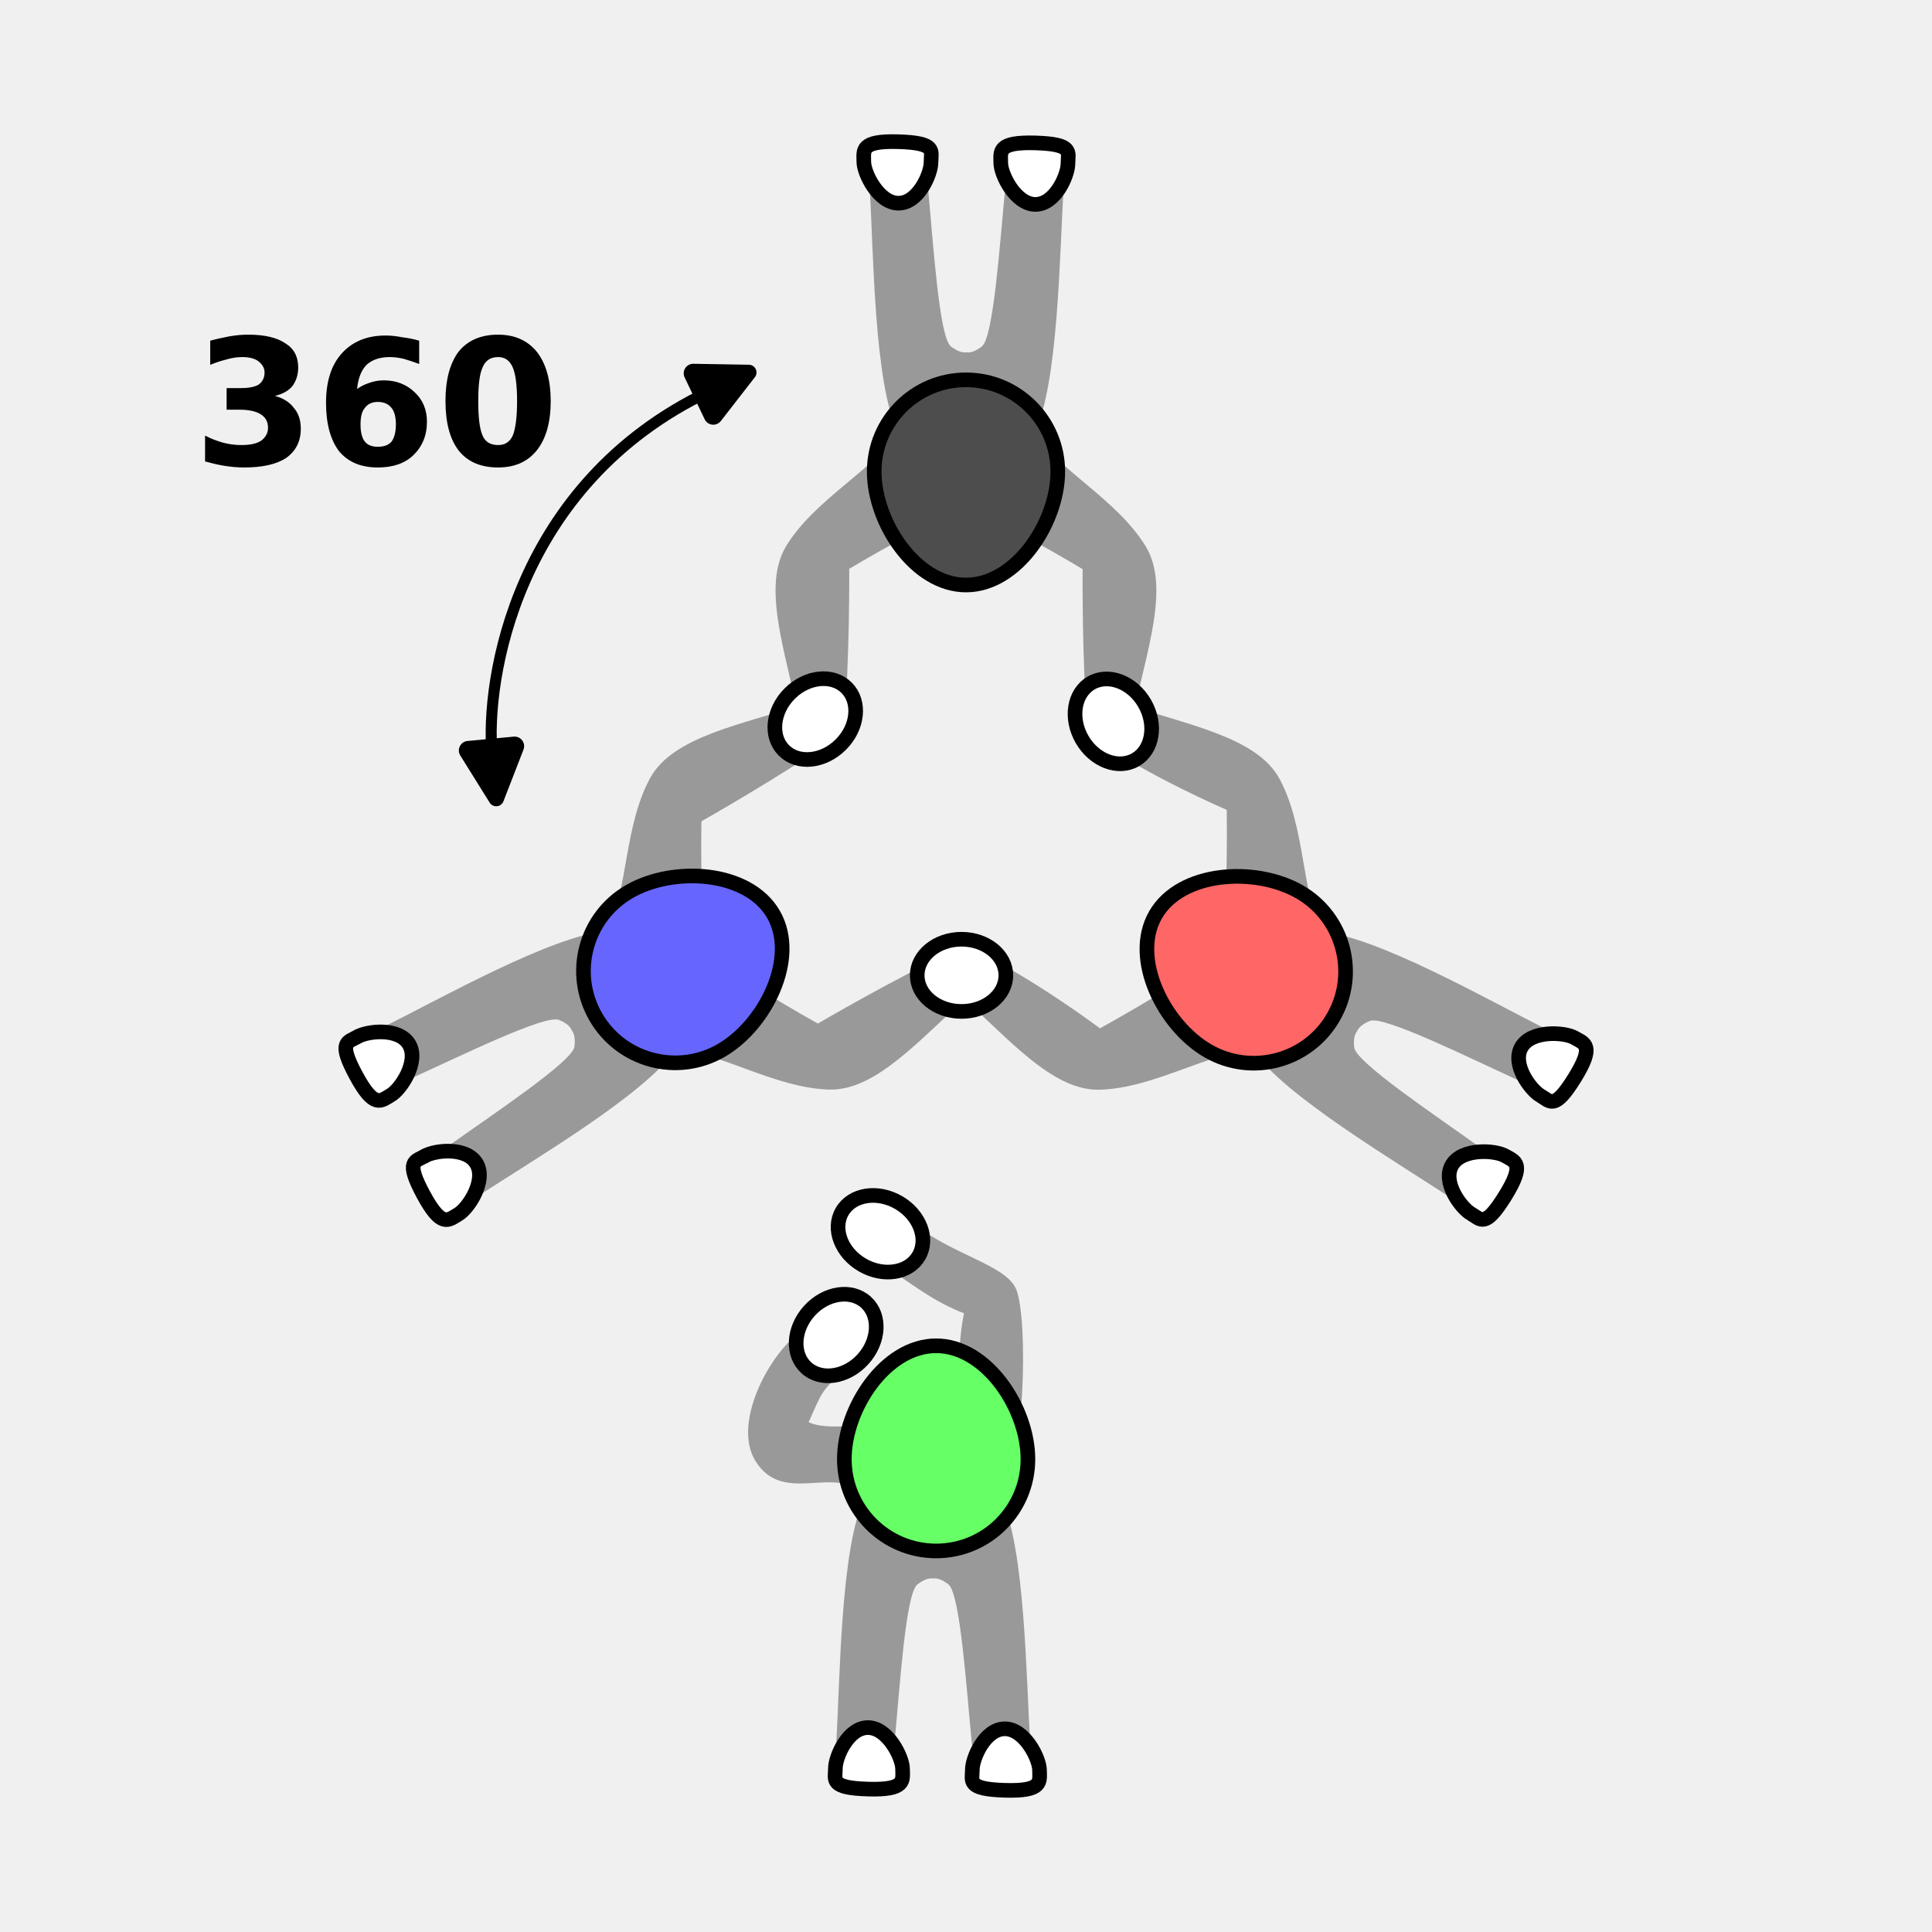
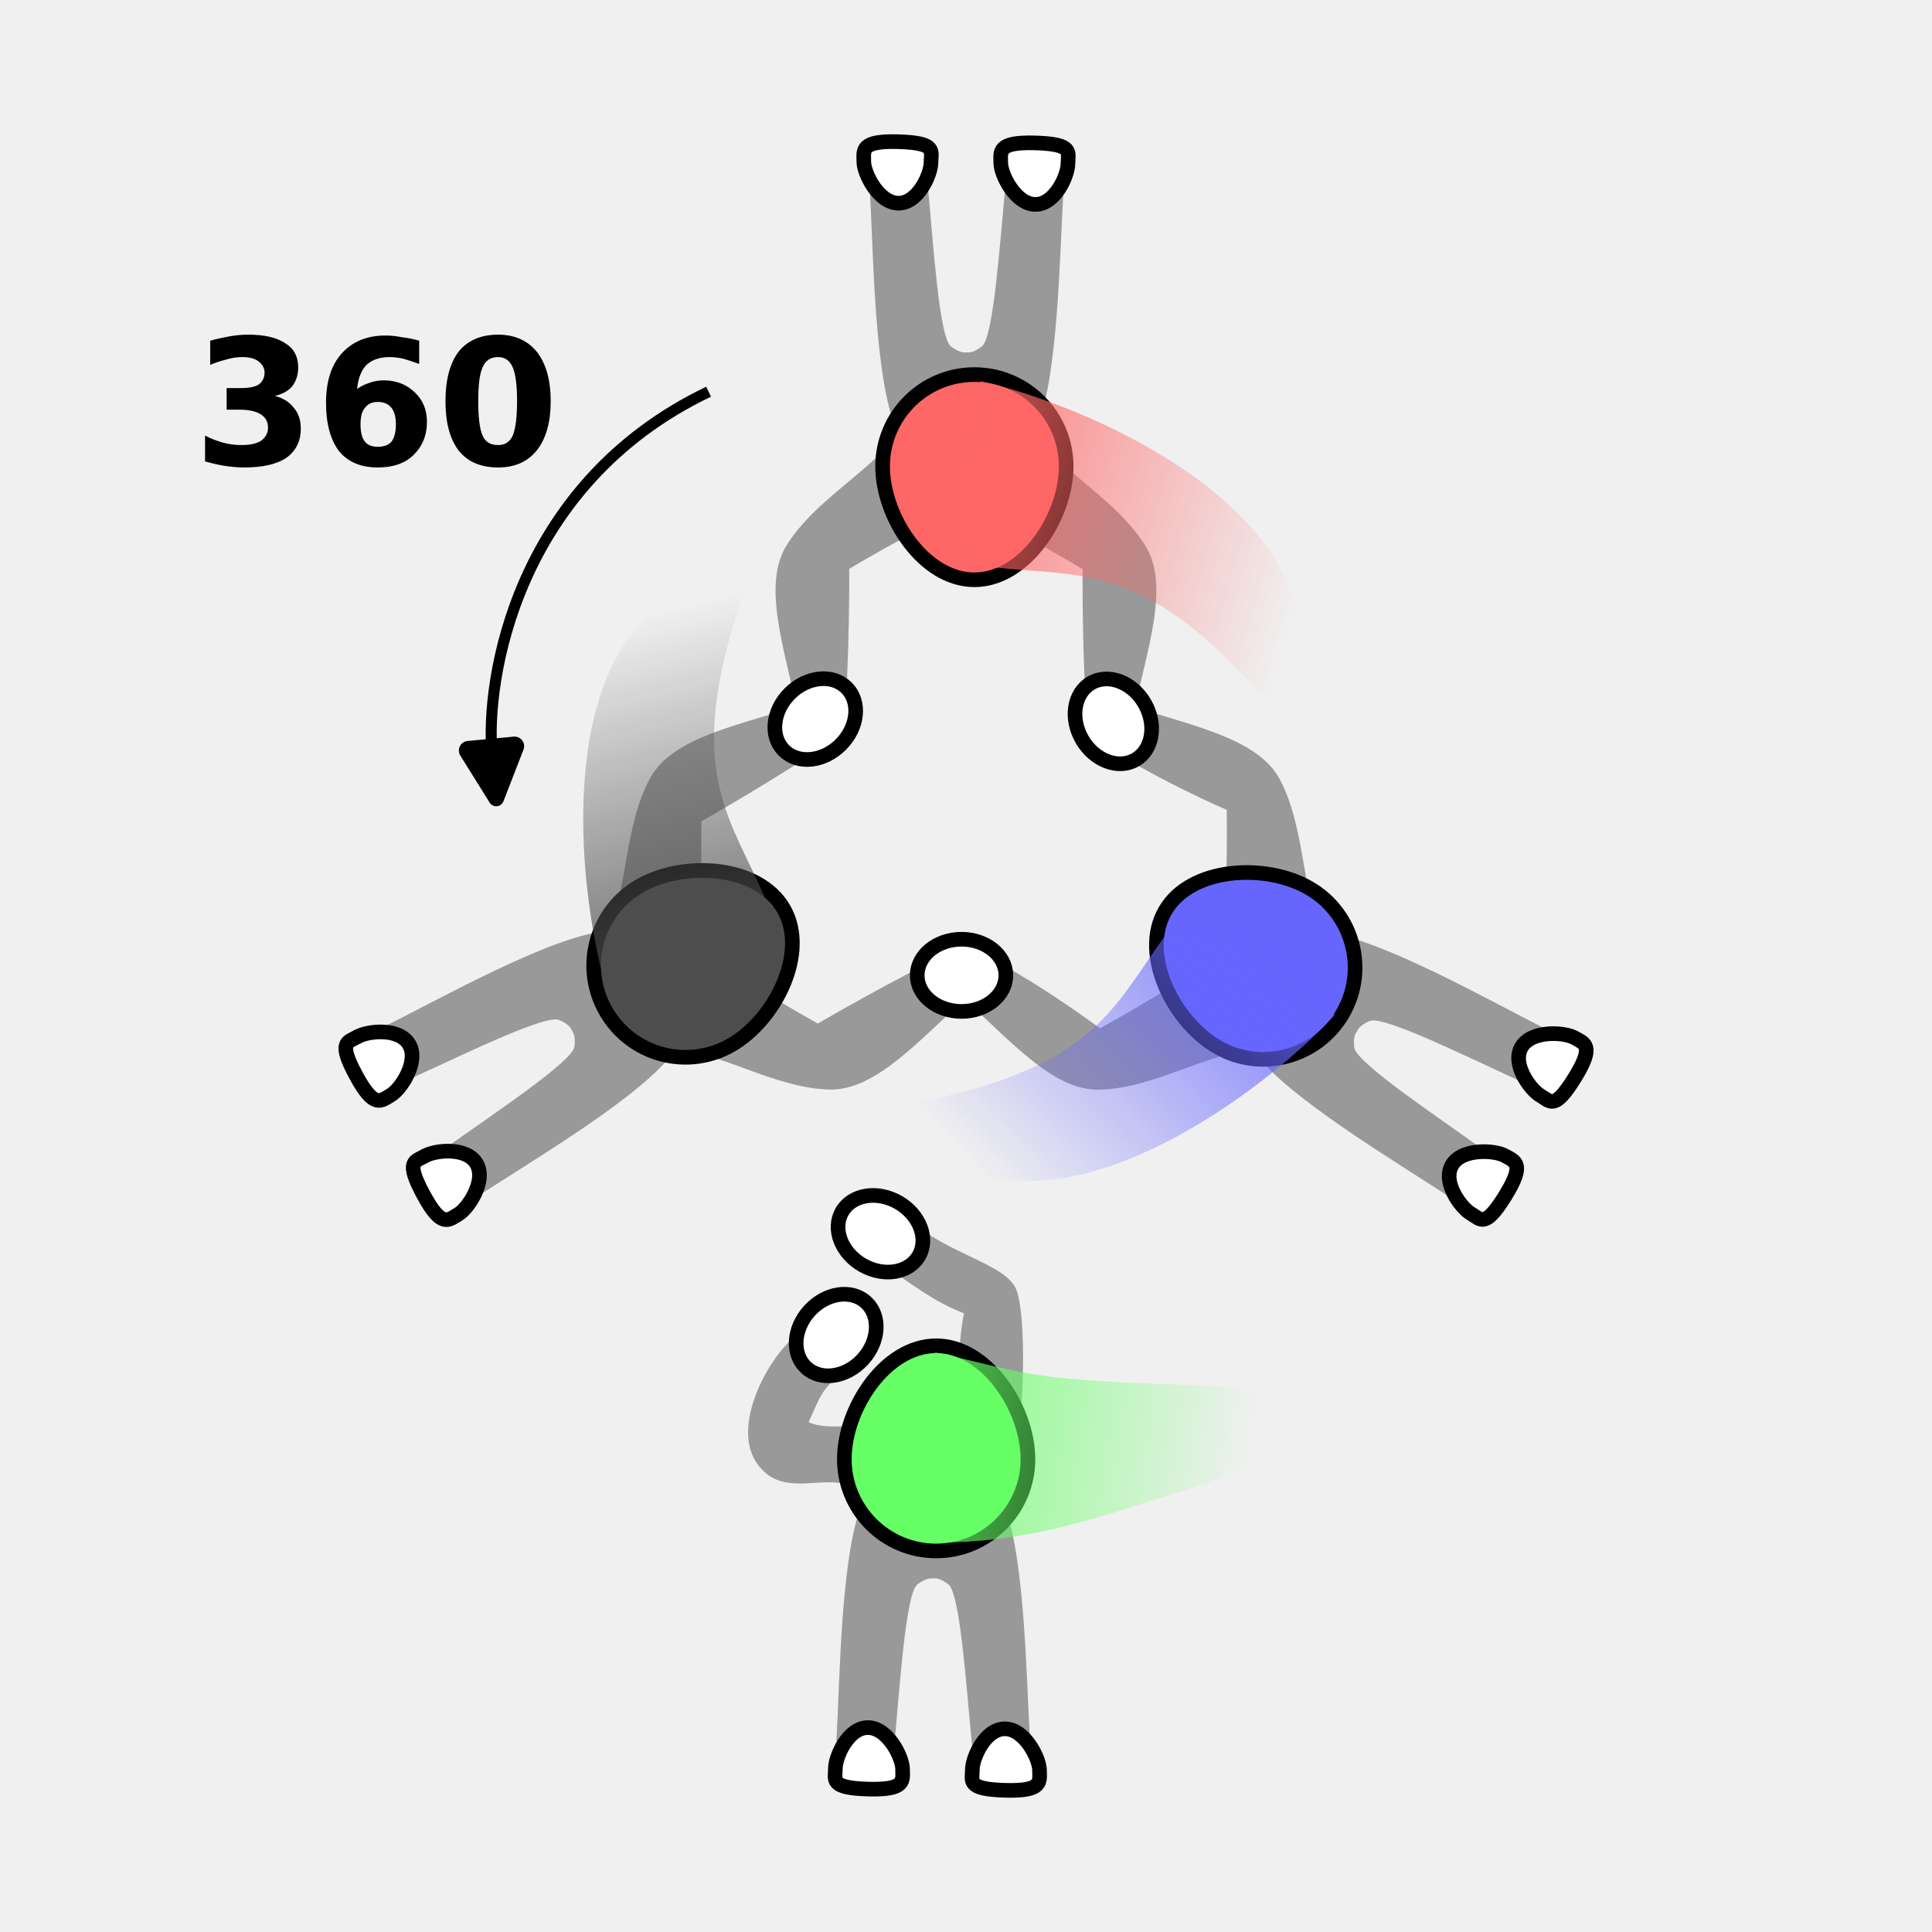
- <svg xmlns="http://www.w3.org/2000/svg" width="35mm" height="35mm" viewBox="0 0 35 35" version="1.1" id="svg1" xml:space="preserve">
+ <svg xmlns="http://www.w3.org/2000/svg" xmlns:xlink="http://www.w3.org/1999/xlink" width="35mm" height="35mm" viewBox="0 0 35 35" version="1.1" id="svg1" xml:space="preserve">
  <defs id="defs1">
    <marker style="overflow:visible" id="marker5" refX="0" refY="0" orient="auto-start-reverse" markerWidth="1" markerHeight="1" viewBox="0 0 1 1" preserveAspectRatio="xMidYMid">
      <path transform="scale(0.7)" d="m -0.211,-4.106 6.422,3.211 a 1,1 90 0 1 0,1.789 L -0.211,4.106 A 1.236,1.236 31.717 0 1 -2,3 v -6 a 1.236,1.236 148.283 0 1 1.789,-1.106 z" style="fill:context-stroke;fill-rule:evenodd;stroke:none" id="path5" />
    </marker>
-     <marker style="overflow:visible" id="RoundedArrow" refX="0" refY="0" orient="auto-start-reverse" markerWidth="1" markerHeight="1" viewBox="0 0 1 1" preserveAspectRatio="xMidYMid">
-       <path transform="scale(0.7)" d="m -0.211,-4.106 6.422,3.211 a 1,1 90 0 1 0,1.789 L -0.211,4.106 A 1.236,1.236 31.717 0 1 -2,3 v -6 a 1.236,1.236 148.283 0 1 1.789,-1.106 z" style="fill:context-stroke;fill-rule:evenodd;stroke:none" id="path8" />
-     </marker>
+     <linearGradient xlink:href="#linearGradient5" id="linearGradient4" gradientUnits="userSpaceOnUse" gradientTransform="matrix(1,0,0,-1.082599,7.007557,26.67572)" x1="10.647" y1="16.557" x2="16.552" y2="14.739" />
+     <linearGradient id="linearGradient5">
+       <stop style="stop-color:#ff6666;stop-opacity:0.749;" offset="0" id="stop4" />
+       <stop style="stop-color:#ff6666;stop-opacity:0;" offset="1" id="stop5" />
+     </linearGradient>
+     <linearGradient xlink:href="#linearGradient6" id="linearGradient3" gradientUnits="userSpaceOnUse" gradientTransform="matrix(0.8660254,0.5,-0.5412996,0.9375584,16.82775,4.78176)" x1="10.647" y1="16.557" x2="15.731" y2="14.271" />
+     <linearGradient id="linearGradient6">
+       <stop style="stop-color:#66ff66;stop-opacity:0.749;" offset="0" id="stop3" />
+       <stop style="stop-color:#66ff66;stop-opacity:0;" offset="1" id="stop6" />
+     </linearGradient>
+     <linearGradient xlink:href="#linearGradient8" id="linearGradient2" gradientUnits="userSpaceOnUse" gradientTransform="matrix(-0.5,0.8660254,0.9375584,0.5412996,12.43484,-0.8115458)" x1="10.647" y1="16.557" x2="16.552" y2="14.739" />
+     <linearGradient id="linearGradient8">
+       <stop style="stop-color:#6666ff;stop-opacity:0.749;" offset="0" id="stop7" />
+       <stop style="stop-color:#6666ff;stop-opacity:0;" offset="1" id="stop8" />
+     </linearGradient>
+     <linearGradient xlink:href="#linearGradient10" id="linearGradient1" gradientUnits="userSpaceOnUse" gradientTransform="matrix(-0.5,-0.8660254,-0.9375584,0.5412996,33.5443,17.55921)" x1="10.647" y1="16.557" x2="16.552" y2="14.739" />
+     <linearGradient id="linearGradient10">
+       <stop style="stop-color:#4d4d4d;stop-opacity:0.749;" offset="0" id="stop9" />
+       <stop style="stop-color:#4d4d4d;stop-opacity:0;" offset="1" id="stop10" />
+     </linearGradient>
  </defs>
  <g id="layer1">
    <path style="fill:#999999;fill-opacity:1;stroke:none;stroke-width:0.265;stroke-dasharray:none;stroke-opacity:1" d="m 16.062,7.559 c -0.262,-0.004 -0.518,0.082 -0.508,0.262 0.072,1.252 0.081,3.577 0.51,4.482 -0.438,0.679 -1.494,1.203 -2.016,2.047 -0.452,0.732 -0.021,1.908 0.217,3.084 0.056,0.276 0.796,0.476 0.822,0.195 0.109,-1.182 -0.076,-2.729 -0.076,-2.729 0.929,-0.552 1.775,-0.99 2.291,-1.248 0.515,0.26 1.358,0.702 2.285,1.258 0,0 -0.189,1.544 -0.084,2.727 0.025,0.28 0.766,0.082 0.822,-0.193 0.242,-1.175 0.678,-2.348 0.229,-3.082 -0.518,-0.846 -1.574,-1.372 -2.01,-2.053 0.432,-0.904 0.45,-3.23 0.527,-4.482 0.022,-0.359 -1.022,-0.346 -1.057,0.012 -0.101,1.03 -0.213,2.744 -0.428,2.906 -0.121,0.092 -0.211,0.116 -0.279,0.105 -0.068,0.01 -0.16,-0.015 -0.281,-0.107 C 16.814,10.579 16.706,8.866 16.609,7.836 16.593,7.657 16.325,7.563 16.062,7.559 Z" id="path4" transform="rotate(120,18.6832,16.86792)" />
-     <path id="path1" style="fill:#ff6666;fill-opacity:1;stroke:#000000;stroke-width:0.265" d="m 21.883,19.038 c -0.795,-0.459 -1.407,-1.672 -0.948,-2.467 0.459,-0.795 1.815,-0.872 2.61,-0.413 0.795,0.459 1.068,1.476 0.609,2.271 -0.459,0.795 -1.476,1.068 -2.271,0.609 z" />
    <path id="path1-7-1" style="fill:#ffffff;stroke:#000000;stroke-width:0.265;stroke-dasharray:none" d="m 27.907,19.849 c -0.179,-0.104 -0.525,-0.566 -0.345,-0.879 0.181,-0.313 0.783,-0.273 0.963,-0.169 0.179,0.104 0.369,0.132 0.002,0.726 -0.368,0.594 -0.44,0.426 -0.619,0.322 z" />
    <path id="path1-7-1-9" style="fill:#ffffff;stroke:#000000;stroke-width:0.265;stroke-dasharray:none" d="m 26.648,21.987 c -0.179,-0.104 -0.525,-0.566 -0.345,-0.879 0.181,-0.313 0.783,-0.273 0.963,-0.169 0.179,0.104 0.369,0.132 0.002,0.726 -0.368,0.594 -0.44,0.426 -0.619,0.322 z" />
    <path style="fill:#999999;fill-opacity:1;stroke:none;stroke-width:0.265;stroke-dasharray:none;stroke-opacity:1" d="m 16.062,7.559 c -0.262,-0.004 -0.518,0.082 -0.508,0.262 0.072,1.252 0.081,3.577 0.51,4.482 -0.438,0.679 -1.494,1.203 -2.016,2.047 -0.452,0.732 -0.021,1.908 0.217,3.084 0.056,0.276 0.796,0.476 0.822,0.195 0.109,-1.182 0.098,-2.857 0.098,-2.857 0.891,-0.53 1.646,-0.911 2.117,-1.135 0.47,0.226 1.222,0.608 2.111,1.141 0,0 -0.015,1.677 0.09,2.859 0.025,0.28 0.766,0.082 0.822,-0.193 0.242,-1.175 0.678,-2.348 0.229,-3.082 -0.518,-0.846 -1.574,-1.372 -2.01,-2.053 0.432,-0.904 0.45,-3.23 0.527,-4.482 0.022,-0.359 -1.022,-0.346 -1.057,0.012 -0.101,1.03 -0.213,2.744 -0.428,2.906 -0.121,0.092 -0.211,0.116 -0.279,0.105 -0.068,0.01 -0.16,-0.015 -0.281,-0.107 C 16.814,10.579 16.706,8.866 16.609,7.836 16.593,7.657 16.325,7.563 16.062,7.559 Z" id="path4-6" transform="rotate(-120,16.08899,16.76413)" />
-     <path id="path1-3" style="fill:#6666ff;fill-opacity:1;stroke:#000000;stroke-width:0.265" d="m 11.402,16.151 c 0.795,-0.459 2.151,-0.383 2.61,0.413 0.459,0.795 -0.153,2.008 -0.948,2.467 -0.795,0.459 -1.812,0.187 -2.271,-0.609 -0.459,-0.795 -0.187,-1.812 0.609,-2.271 z" />
    <path id="path1-7-1-1" style="fill:#ffffff;stroke:#000000;stroke-width:0.265;stroke-dasharray:none" d="m 7.7,20.941 c 0.179,-0.104 0.753,-0.172 0.934,0.141 0.181,0.313 -0.155,0.815 -0.335,0.918 -0.179,0.104 -0.299,0.254 -0.63,-0.361 -0.331,-0.615 -0.149,-0.594 0.03,-0.698 z" />
    <path id="path1-7-1-9-7" style="fill:#ffffff;stroke:#000000;stroke-width:0.265;stroke-dasharray:none" d="m 6.479,18.781 c 0.179,-0.104 0.753,-0.172 0.934,0.141 0.181,0.313 -0.155,0.815 -0.335,0.918 -0.179,0.104 -0.299,0.254 -0.63,-0.361 -0.331,-0.615 -0.149,-0.594 0.03,-0.698 z" />
    <path style="fill:#999999;fill-opacity:1;stroke:none;stroke-width:0.265;stroke-dasharray:none;stroke-opacity:1" d="m 15.656,31.887 c -0.262,0.004 -0.518,-0.082 -0.508,-0.262 0.072,-1.252 0.081,-3.577 0.51,-4.482 -0.438,-0.679 -1.451,0.169 -1.972,-0.675 -0.452,-0.732 0.349,-2.082 0.848,-2.344 0.249,-0.131 1.038,0.473 0.822,0.654 -0.5,0.42 -0.467,0.463 -0.707,0.985 0.459,0.231 1.719,-0.137 2.247,0.081 0.588,-0.005 0.378,-1.157 0.568,-2.052 -0.555,-0.218 -0.872,-0.475 -1.61,-0.983 0.025,-0.28 0.367,-0.928 0.623,-0.704 0.712,0.623 1.761,0.798 1.937,1.264 0.211,0.558 0.159,3.087 -0.276,3.768 0.432,0.904 0.45,3.23 0.527,4.482 0.022,0.359 -1.022,0.346 -1.057,-0.012 -0.101,-1.03 -0.213,-2.744 -0.428,-2.906 -0.121,-0.092 -0.211,-0.116 -0.279,-0.105 -0.068,-0.01 -0.16,0.015 -0.281,0.107 -0.214,0.163 -0.321,1.876 -0.418,2.906 -0.017,0.179 -0.285,0.273 -0.547,0.277 z" id="path4-4-5" />
    <path style="fill:#999999;fill-opacity:1;stroke:none;stroke-width:0.265;stroke-dasharray:none;stroke-opacity:1" d="m 16.062,7.559 c -0.262,-0.004 -0.518,0.082 -0.508,0.262 0.072,1.252 0.081,3.577 0.51,4.482 -0.438,0.679 -1.494,1.203 -2.016,2.047 -0.452,0.732 -0.021,1.908 0.217,3.084 0.056,0.276 0.796,0.476 0.822,0.195 0.109,-1.182 0.098,-2.857 0.098,-2.857 0.891,-0.53 1.646,-0.911 2.117,-1.135 0.47,0.226 1.222,0.608 2.111,1.141 0,0 -0.015,1.677 0.09,2.859 0.025,0.28 0.766,0.082 0.822,-0.193 0.242,-1.175 0.678,-2.348 0.229,-3.082 -0.518,-0.846 -1.574,-1.372 -2.01,-2.053 0.432,-0.904 0.45,-3.23 0.527,-4.482 0.022,-0.359 -1.022,-0.346 -1.057,0.012 -0.101,1.03 -0.213,2.744 -0.428,2.906 -0.121,0.092 -0.211,0.116 -0.279,0.105 -0.068,0.01 -0.16,-0.015 -0.281,-0.107 C 16.814,10.579 16.706,8.866 16.609,7.836 16.593,7.657 16.325,7.563 16.062,7.559 Z" id="path4-6-3" transform="translate(0.19978,-4.467352)" />
    <ellipse style="fill:#ffffff;fill-opacity:1;stroke:#000000;stroke-width:0.265;stroke-dasharray:none;stroke-opacity:1" id="path1-7-2-9-9-1-5" cx="-19.655" cy="1.232" rx="0.654" ry="0.803" transform="rotate(-135)" />
    <ellipse style="fill:#ffffff;fill-opacity:1;stroke:#000000;stroke-width:0.265;stroke-dasharray:none;stroke-opacity:1" id="path1-7-2-9-9-1-5-6" cx="-10.933" cy="-21.402" rx="0.654" ry="0.803" transform="rotate(150)" />
    <ellipse style="fill:#ffffff;fill-opacity:1;stroke:#000000;stroke-width:0.265;stroke-dasharray:none;stroke-opacity:1" id="path1-7-2-9-9-1-5-6-1" cx="17.669" cy="-17.419" rx="0.654" ry="0.803" transform="rotate(90)" />
-     <path id="path1-3-6" style="fill:#4d4d4d;fill-opacity:1;stroke:#000000;stroke-width:0.265" d="m 19.163,8.544 c 0,0.918 -0.744,2.054 -1.663,2.054 -0.918,0 -1.663,-1.136 -1.663,-2.054 0,-0.918 0.744,-1.663 1.663,-1.663 0.918,1e-6 1.663,0.744 1.663,1.663 z" />
    <path id="path1-7-1-1-2" style="fill:#ffffff;stroke:#000000;stroke-width:0.265;stroke-dasharray:none" d="m 16.866,2.943 c 10e-7,0.207 -0.228,0.738 -0.589,0.738 -0.361,0 -0.628,-0.542 -0.628,-0.749 0,-0.207 -0.07,-0.386 0.628,-0.365 0.698,0.021 0.589,0.168 0.589,0.375 z" />
    <path id="path1-7-1-9-7-9" style="fill:#ffffff;stroke:#000000;stroke-width:0.265;stroke-dasharray:none" d="m 19.347,2.965 c 1e-6,0.207 -0.228,0.738 -0.589,0.738 -0.361,0 -0.628,-0.542 -0.628,-0.749 0,-0.207 -0.07,-0.386 0.628,-0.365 0.698,0.021 0.589,0.168 0.589,0.375 z" />
    <path id="path1-9-9" style="fill:#66ff66;fill-opacity:1;stroke:#000000;stroke-width:0.265" d="m 15.296,26.434 c 0,-0.918 0.744,-2.054 1.663,-2.054 0.918,0 1.663,1.136 1.663,2.054 0,0.918 -0.744,1.663 -1.663,1.663 -0.918,0 -1.663,-0.744 -1.663,-1.663 z" />
    <path id="path1-7-1-2-6" style="fill:#ffffff;stroke:#000000;stroke-width:0.265;stroke-dasharray:none" d="m 17.615,32.057 c 0,-0.207 0.228,-0.738 0.589,-0.738 0.361,0 0.628,0.542 0.628,0.749 0,0.207 0.07,0.386 -0.628,0.365 -0.698,-0.021 -0.589,-0.168 -0.589,-0.375 z" />
    <path id="path1-7-1-9-0-2" style="fill:#ffffff;stroke:#000000;stroke-width:0.265;stroke-dasharray:none" d="m 15.134,32.035 c 0,-0.207 0.228,-0.738 0.589,-0.738 0.361,0 0.628,0.542 0.628,0.749 0,0.207 0.07,0.386 -0.628,0.365 -0.698,-0.021 -0.589,-0.168 -0.589,-0.375 z" />
    <ellipse style="fill:#ffffff;fill-opacity:1;stroke:#000000;stroke-width:0.265;stroke-dasharray:none;stroke-opacity:1" id="path1-7-2-9-9-1-6-1" cx="27.493" cy="-7.651" rx="0.654" ry="0.803" transform="matrix(0.7386014,0.6741424,0.6741424,-0.7386014,0,0)" />
    <ellipse style="fill:#ffffff;fill-opacity:1;stroke:#000000;stroke-width:0.265;stroke-dasharray:none;stroke-opacity:1" id="path1-7-2-9-9-8-7" cx="-11.381" cy="-24.989" rx="0.654" ry="0.803" transform="matrix(0.5,-0.8660254,-0.8660254,-0.5,0,0)" />
-     <path id="path2" style="fill:none;stroke:#000000;stroke-width:0.2;stroke-dasharray:none;stroke-opacity:1;marker-start:url(#marker5);marker-end:url(#RoundedArrow)" d="M 8.914,13.663 C 8.789,12.333 9.332,8.774 12.837,7.096" />
+     <path id="path2" style="fill:none;stroke:#000000;stroke-width:0.2;stroke-dasharray:none;stroke-opacity:1;marker-start:url(#marker5);marker-end:" d="M 8.914,13.663 C 8.789,12.333 9.332,8.774 12.837,7.096" />
    <text xml:space="preserve" style="font-size:3.175px;text-align:start;writing-mode:lr-tb;direction:ltr;text-anchor:start;fill:#000000;fill-opacity:1;stroke:none;stroke-width:0.2;stroke-dasharray:none;stroke-opacity:1" x="3.495" y="8.418" id="text5">
      <tspan id="tspan5" style="font-style:normal;font-variant:normal;font-weight:bold;font-stretch:normal;font-family:'Bitstream Vera Sans';-inkscape-font-specification:'Bitstream Vera Sans Bold';fill:#000000;fill-opacity:1;stroke:none;stroke-width:0.2" x="3.495" y="8.418">360</tspan>
    </text>
+     <path id="path1-3-1-5-8-0-8-0-6" style="fill:url(#linearGradient3);fill-opacity:1;stroke:none;stroke-width:0.265" d="m 21.33,25.083 c -2.828,-0.095 -2.754,-0.223 -4.377,-0.58 -0.914,0.284 -0.375,2.501 -0.164,3.434 1.981,0.074 3.714,-0.672 4.836,-0.989 1.122,-0.317 2.941,-1.853 -0.295,-1.866 z" />
+     <path id="path1" style="fill:#ff6666;fill-opacity:1;stroke:#000000;stroke-width:0.265" d="m 19.315,8.449 c 0,0.918 -0.744,2.054 -1.663,2.054 -0.918,0 -1.663,-1.136 -1.663,-2.054 0,-0.918 0.744,-1.663 1.663,-1.663 0.918,-6e-7 1.663,0.744 1.663,1.663 z" />
+     <path id="path1-3" style="fill:#6666ff;fill-opacity:1;stroke:#000000;stroke-width:0.265" d="m 22.055,18.968 c -0.795,-0.459 -1.407,-1.672 -0.948,-2.467 0.459,-0.795 1.815,-0.872 2.61,-0.413 0.795,0.459 1.068,1.476 0.609,2.271 -0.459,0.795 -1.476,1.068 -2.271,0.609 z" />
+     <path id="path1-3-6" style="fill:#4d4d4d;fill-opacity:1;stroke:#000000;stroke-width:0.265" d="m 11.587,16.051 c 0.795,-0.459 2.151,-0.383 2.61,0.413 0.459,0.795 -0.153,2.008 -0.948,2.467 -0.795,0.459 -1.812,0.187 -2.271,-0.609 -0.459,-0.795 -0.187,-1.812 0.609,-2.271 z" />
+     <path id="path1-3-1-5-8-0" style="fill:url(#linearGradient4);fill-opacity:1;stroke:none;stroke-width:0.265" d="m 23.521,11.396 c 0.17,2.388 0.778,2.671 -1.089,0.743 -1.868,-1.928 -2.935,-1.694 -4.428,-1.861 -0.649,-0.703 -0.883,-2.67 -0.234,-3.372 1.988,0.457 5.582,2.102 5.751,4.49 z" />
+     <path id="path1-3-1-5-8-0-8" style="fill:url(#linearGradient1);fill-opacity:1;stroke:none;stroke-width:0.265" d="m 12.055,10.898 c 1.983,-1.341 1.924,-2.01 1.188,0.572 -0.736,2.581 5.06e-4,3.388 0.603,4.765 -0.284,0.914 -1.87,2.099 -2.804,1.889 -0.598,-1.95 -0.97,-5.885 1.013,-7.226 z" />
+     <path id="path1-3-1-5-8-0-8-0" style="fill:url(#linearGradient2);fill-opacity:1;stroke:none;stroke-width:0.265" d="m 17.411,21.13 c -2.153,-1.047 -2.703,-0.662 -0.099,-1.315 2.604,-0.653 2.934,-1.695 3.826,-2.905 0.933,-0.211 2.753,0.57 3.037,1.484 -1.39,1.493 -4.612,3.783 -6.764,2.736 z" />
  </g>
</svg>
